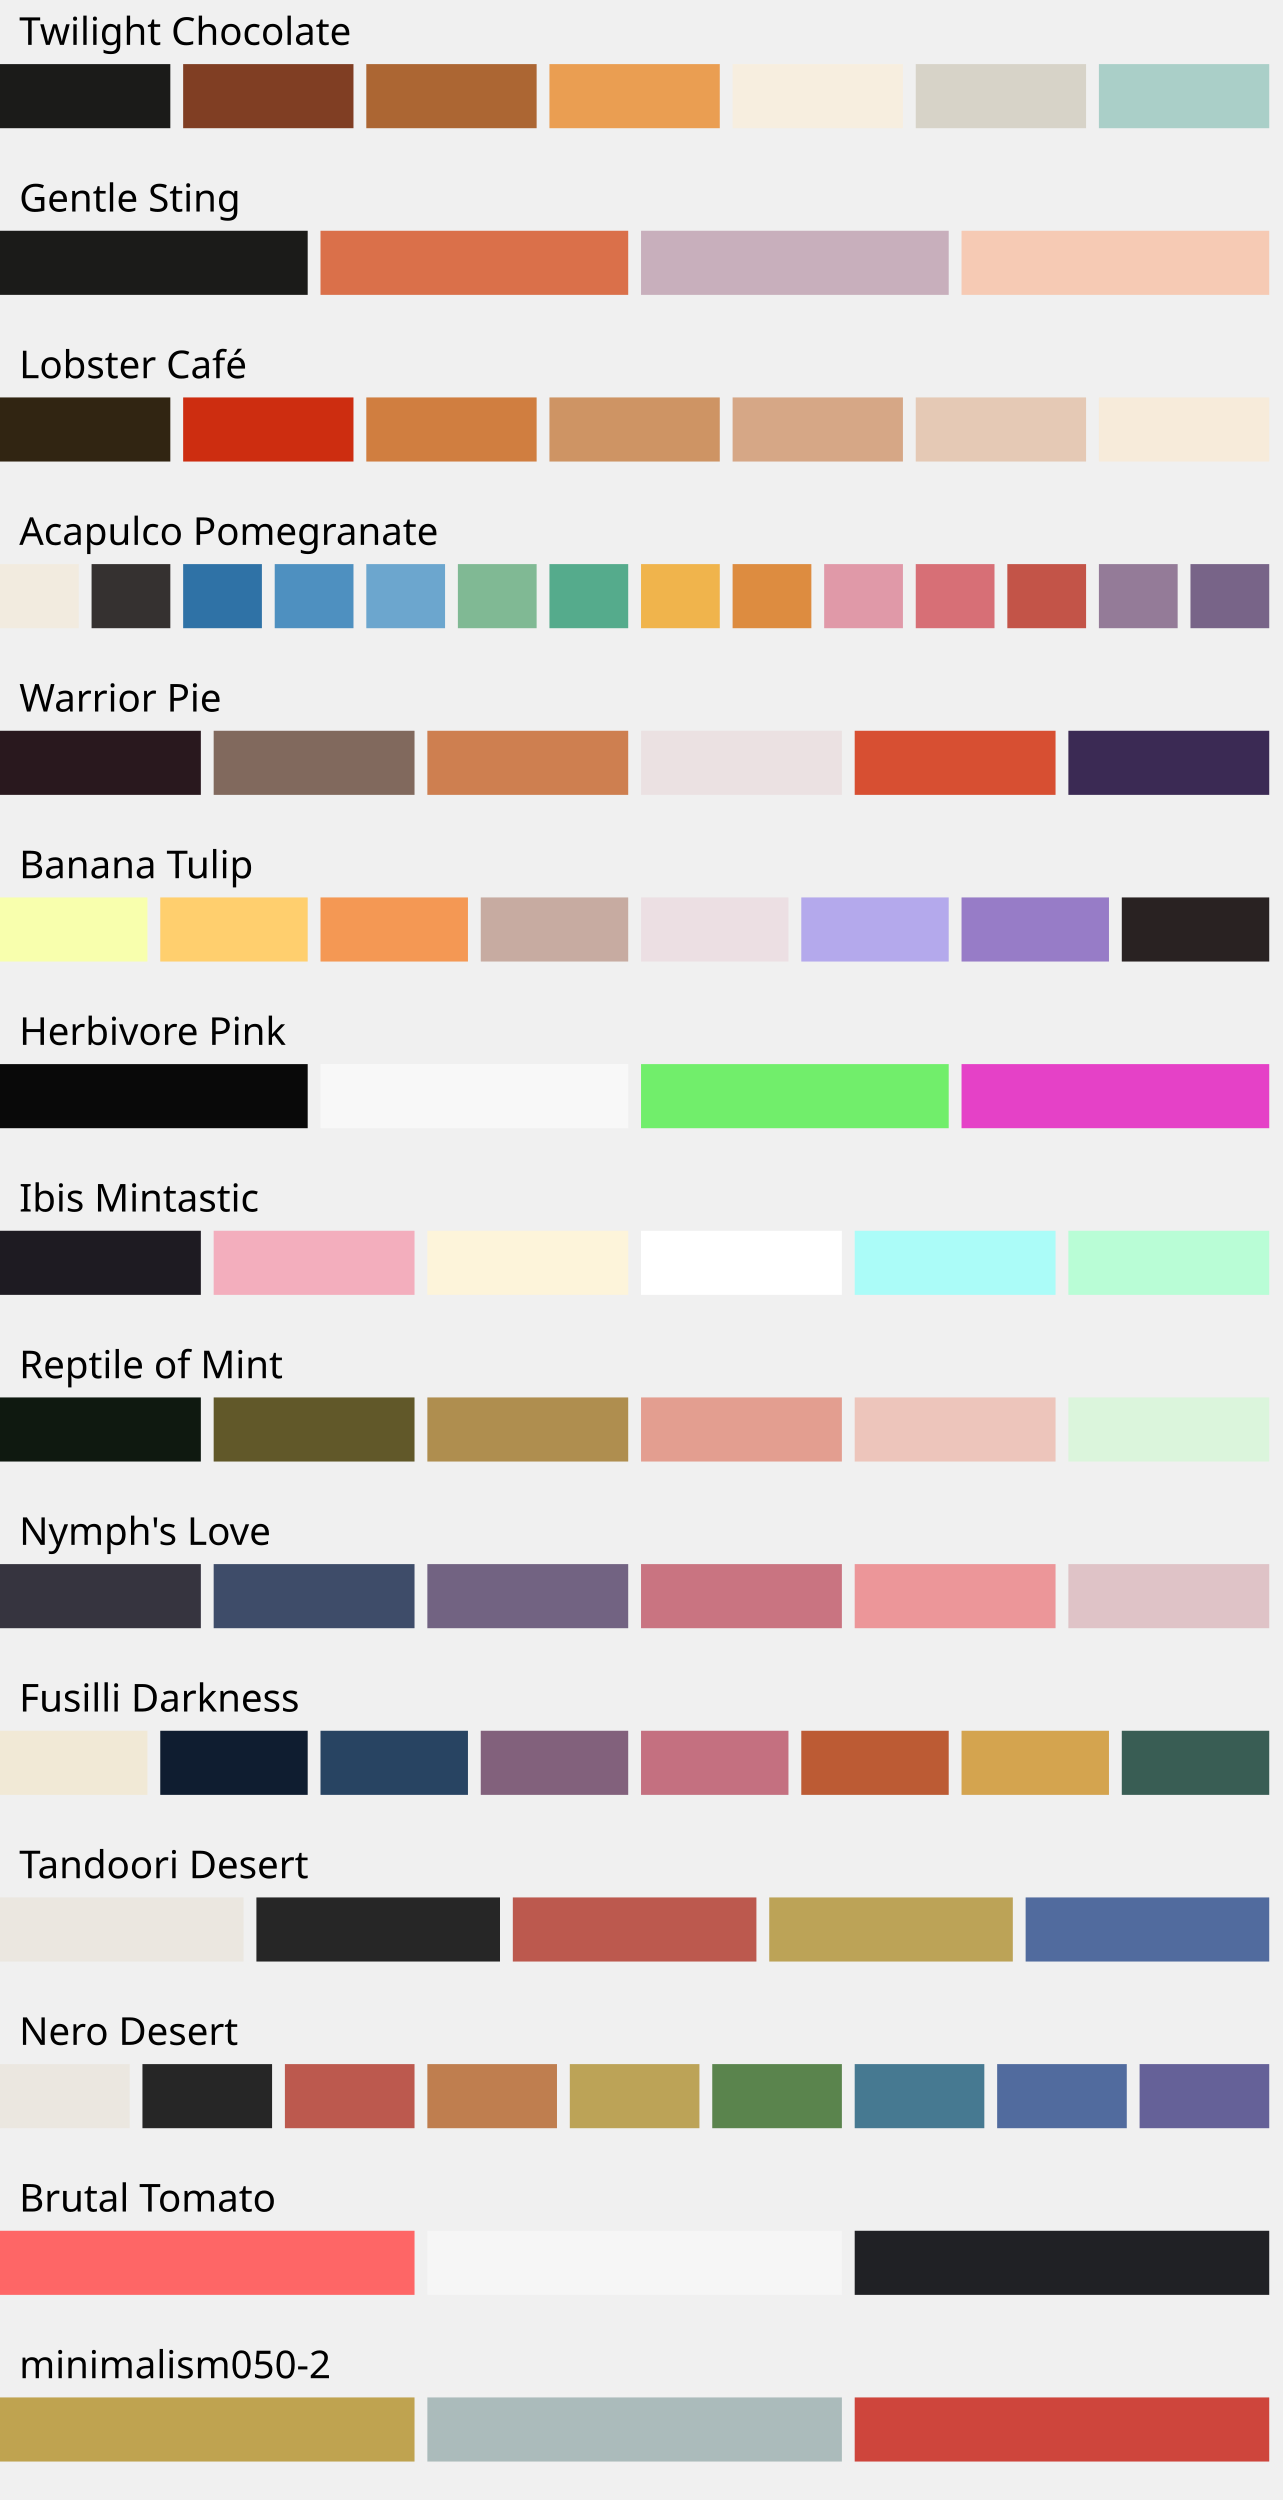
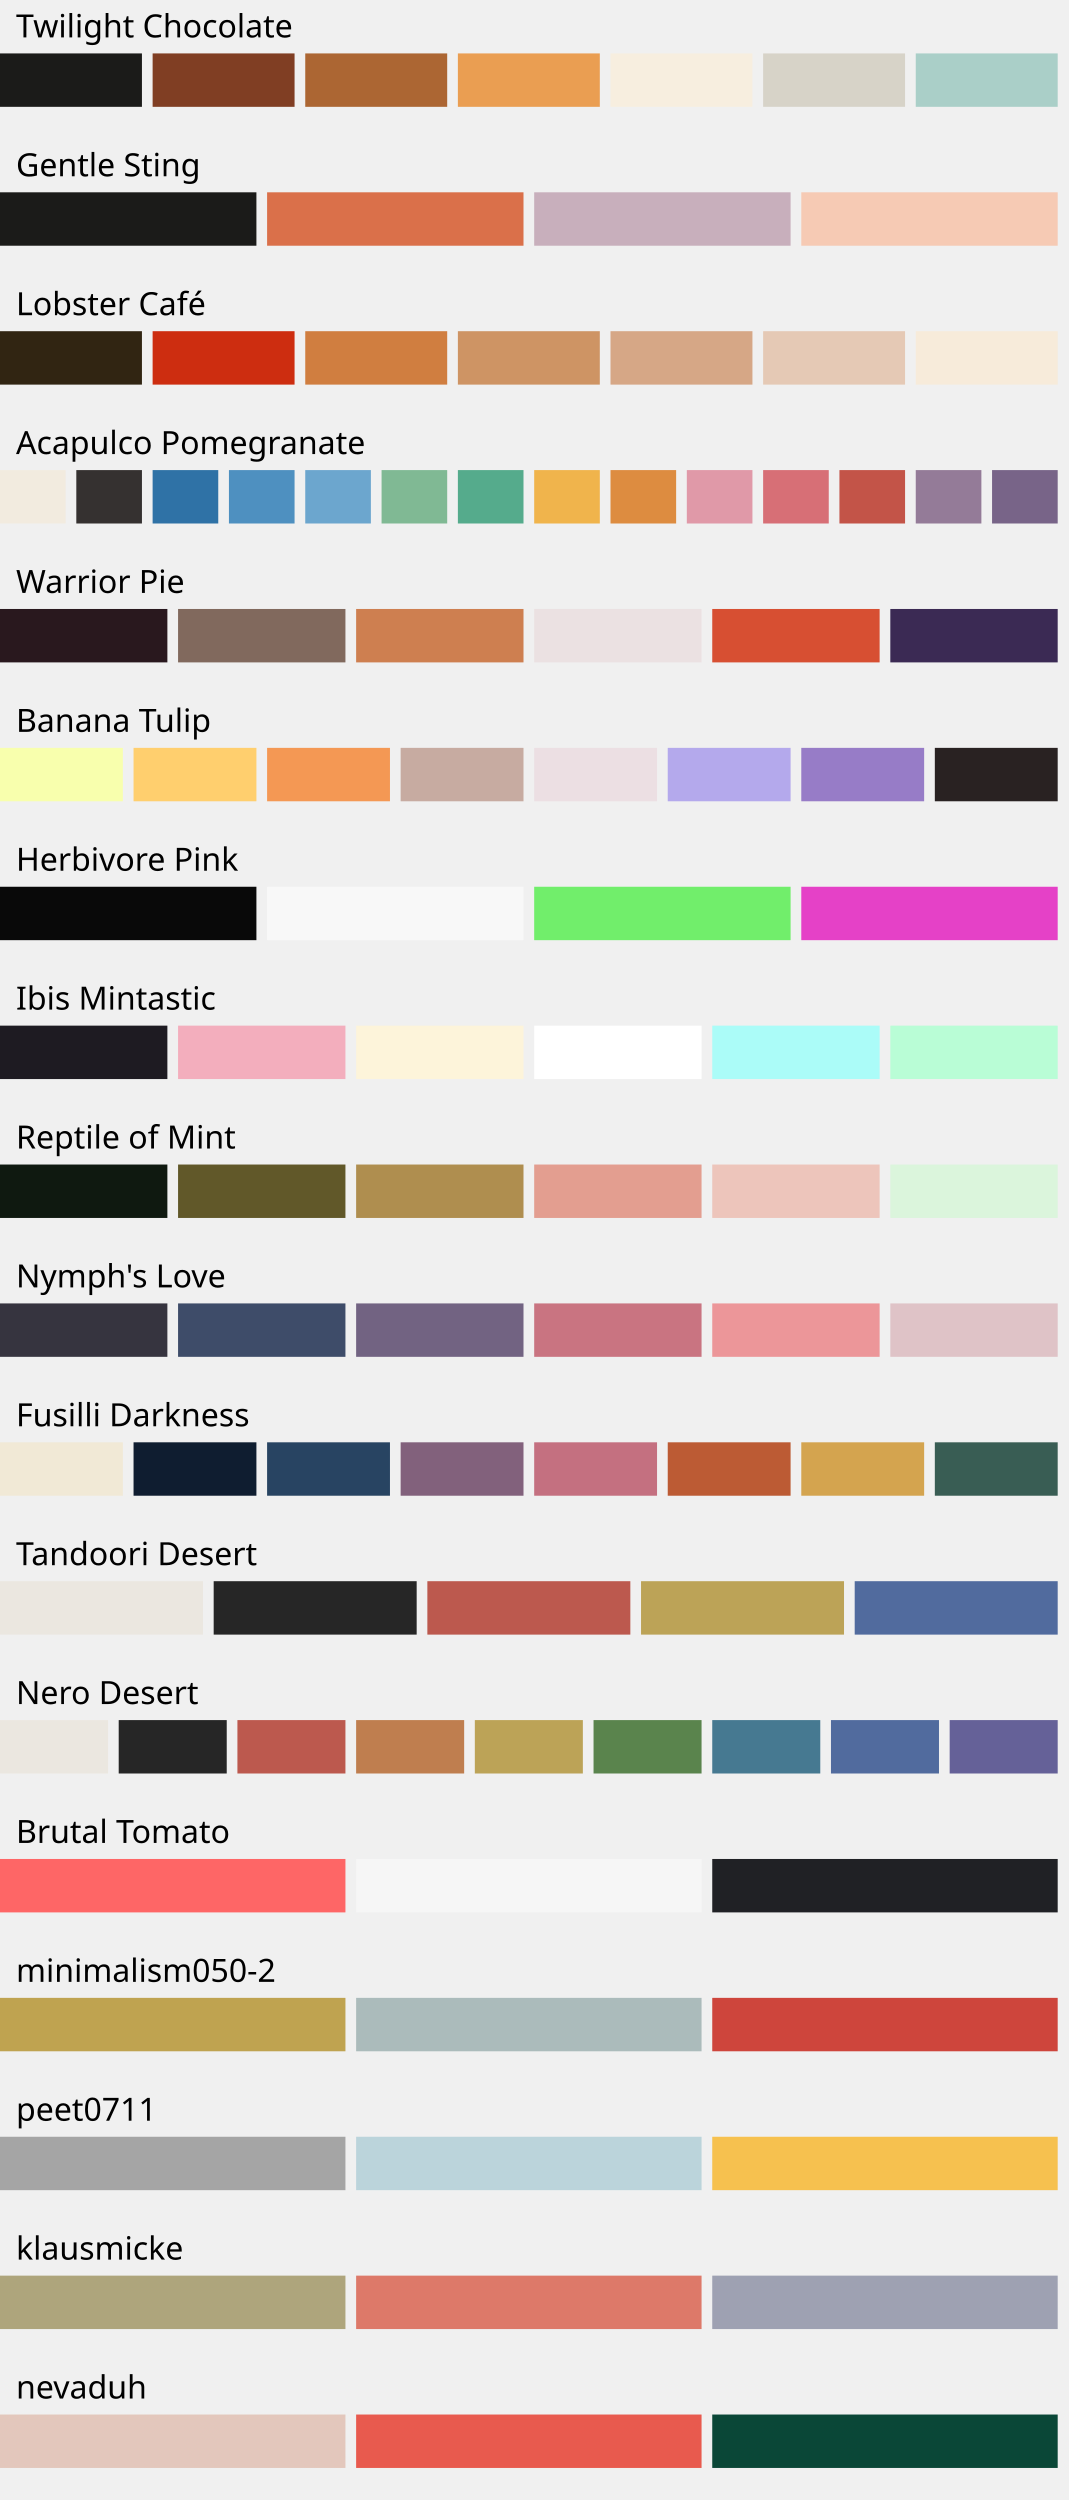
- <svg xmlns="http://www.w3.org/2000/svg" viewBox="0 0 200 390">
+ <svg xmlns="http://www.w3.org/2000/svg" viewBox="0 0 200 468">
  <style>
        text {
  font-family: sans-serif;
  font-weight: 400;
  font-style: normal;
}
        text {
          font-size: 6px;
        }
      </style>
  <text y="7" x="3">Twilight Chocolate</text>
  <rect width="26.571" height="10" y="10" x="0" fill="#1b1b19" />
  <rect width="26.571" height="10" y="10" x="28.571" fill="#803e23" />
  <rect width="26.571" height="10" y="10" x="57.143" fill="#ac6633" />
  <rect width="26.571" height="10" y="10" x="85.714" fill="#ea9e52" />
  <rect width="26.571" height="10" y="10" x="114.286" fill="#f7eedf" />
  <rect width="26.571" height="10" y="10" x="142.857" fill="#d7d3c8" />
  <rect width="26.571" height="10" y="10" x="171.429" fill="#aacfc8" />
  <text y="33" x="3">Gentle Sting</text>
  <rect width="48" height="10" y="36" x="0" fill="#1b1b19" />
  <rect width="48" height="10" y="36" x="50" fill="#da704a" />
  <rect width="48" height="10" y="36" x="100" fill="#c8afbc" />
  <rect width="48" height="10" y="36" x="150" fill="#f6cab4" />
  <text y="59" x="3">Lobster Café</text>
  <rect width="26.571" height="10" y="62" x="0" fill="#312512" />
  <rect width="26.571" height="10" y="62" x="28.571" fill="#cd2d10" />
  <rect width="26.571" height="10" y="62" x="57.143" fill="#d07e40" />
  <rect width="26.571" height="10" y="62" x="85.714" fill="#ce9464" />
  <rect width="26.571" height="10" y="62" x="114.286" fill="#d6a786" />
  <rect width="26.571" height="10" y="62" x="142.857" fill="#e5c9b5" />
  <rect width="26.571" height="10" y="62" x="171.429" fill="#f7ebda" />
  <text y="85" x="3">Acapulco Pomegranate</text>
  <rect width="12.286" height="10" y="88" x="0" fill="#f2ebdf" />
  <rect width="12.286" height="10" y="88" x="14.286" fill="#353130" />
  <rect width="12.286" height="10" y="88" x="28.571" fill="#2f72a6" />
  <rect width="12.286" height="10" y="88" x="42.857" fill="#4e90c0" />
  <rect width="12.286" height="10" y="88" x="57.143" fill="#6ca6ce" />
  <rect width="12.286" height="10" y="88" x="71.429" fill="#80b994" />
  <rect width="12.286" height="10" y="88" x="85.714" fill="#55ab8c" />
  <rect width="12.286" height="10" y="88" x="100" fill="#f0b44c" />
  <rect width="12.286" height="10" y="88" x="114.286" fill="#dd8c40" />
  <rect width="12.286" height="10" y="88" x="128.571" fill="#e099a8" />
  <rect width="12.286" height="10" y="88" x="142.857" fill="#d76f76" />
  <rect width="12.286" height="10" y="88" x="157.143" fill="#c35448" />
  <rect width="12.286" height="10" y="88" x="171.429" fill="#947b98" />
  <rect width="12.286" height="10" y="88" x="185.714" fill="#786488" />
  <text y="111" x="3">Warrior Pie</text>
  <rect width="31.333" height="10" y="114" x="0" fill="#29181e" />
  <rect width="31.333" height="10" y="114" x="33.333" fill="#81695d" />
  <rect width="31.333" height="10" y="114" x="66.667" fill="#ce7f50" />
  <rect width="31.333" height="10" y="114" x="100" fill="#ebe1e2" />
  <rect width="31.333" height="10" y="114" x="133.333" fill="#d74f32" />
  <rect width="31.333" height="10" y="114" x="166.667" fill="#3b2a54" />
  <text y="137" x="3">Banana Tulip</text>
  <rect width="23" height="10" y="140" x="0" fill="#f8ffad" />
  <rect width="23" height="10" y="140" x="25" fill="#ffcf6e" />
  <rect width="23" height="10" y="140" x="50" fill="#f49854" />
  <rect width="23" height="10" y="140" x="75" fill="#c7aba1" />
  <rect width="23" height="10" y="140" x="100" fill="#ecdfe3" />
  <rect width="23" height="10" y="140" x="125" fill="#b4a9ec" />
  <rect width="23" height="10" y="140" x="150" fill="#977cc7" />
  <rect width="23" height="10" y="140" x="175" fill="#292222" />
  <text y="163" x="3">Herbivore Pink</text>
  <rect width="48" height="10" y="166" x="0" fill="#090909" />
  <rect width="48" height="10" y="166" x="50" fill="#f8f8f8" />
  <rect width="48" height="10" y="166" x="100" fill="#71ee6b" />
  <rect width="48" height="10" y="166" x="150" fill="#e541c7" />
  <text y="189" x="3">Ibis Mintastic</text>
  <rect width="31.333" height="10" y="192" x="0" fill="#1e1b22" />
  <rect width="31.333" height="10" y="192" x="33.333" fill="#f3aebd" />
  <rect width="31.333" height="10" y="192" x="66.667" fill="#fdf4da" />
  <rect width="31.333" height="10" y="192" x="100" fill="#ffffff" />
  <rect width="31.333" height="10" y="192" x="133.333" fill="#abfcf8" />
  <rect width="31.333" height="10" y="192" x="166.667" fill="#b9fdd6" />
  <text y="215" x="3">Reptile of Mint</text>
  <rect width="31.333" height="10" y="218" x="0" fill="#0f1910" />
  <rect width="31.333" height="10" y="218" x="33.333" fill="#615829" />
  <rect width="31.333" height="10" y="218" x="66.667" fill="#af8e4f" />
  <rect width="31.333" height="10" y="218" x="100" fill="#e39e90" />
  <rect width="31.333" height="10" y="218" x="133.333" fill="#edc5bb" />
  <rect width="31.333" height="10" y="218" x="166.667" fill="#dbf5dc" />
  <text y="241" x="3">Nymph's Love</text>
  <rect width="31.333" height="10" y="244" x="0" fill="#36343f" />
  <rect width="31.333" height="10" y="244" x="33.333" fill="#3e4c69" />
  <rect width="31.333" height="10" y="244" x="66.667" fill="#726382" />
  <rect width="31.333" height="10" y="244" x="100" fill="#c97481" />
  <rect width="31.333" height="10" y="244" x="133.333" fill="#ec9699" />
  <rect width="31.333" height="10" y="244" x="166.667" fill="#dfc3c7" />
  <text y="267" x="3">Fusilli Darkness</text>
  <rect width="23" height="10" y="270" x="0" fill="#f1e9d6" />
  <rect width="23" height="10" y="270" x="25" fill="#0f1d30" />
  <rect width="23" height="10" y="270" x="50" fill="#284462" />
  <rect width="23" height="10" y="270" x="75" fill="#82617c" />
  <rect width="23" height="10" y="270" x="100" fill="#c47080" />
  <rect width="23" height="10" y="270" x="125" fill="#bc5b34" />
  <rect width="23" height="10" y="270" x="150" fill="#d4a44f" />
  <rect width="23" height="10" y="270" x="175" fill="#395d54" />
  <text y="293" x="3">Tandoori Desert</text>
  <rect width="38" height="10" y="296" x="0" fill="#ebe7e0" />
  <rect width="38" height="10" y="296" x="40" fill="#262626" />
  <rect width="38" height="10" y="296" x="80" fill="#bc594e" />
  <rect width="38" height="10" y="296" x="120" fill="#bca357" />
  <rect width="38" height="10" y="296" x="160" fill="#516b9e" />
  <text y="319" x="3">Nero Desert</text>
  <rect width="20.222" height="10" y="322" x="0" fill="#ebe7e0" />
  <rect width="20.222" height="10" y="322" x="22.222" fill="#262626" />
  <rect width="20.222" height="10" y="322" x="44.444" fill="#bc594e" />
  <rect width="20.222" height="10" y="322" x="66.667" fill="#bf7e4f" />
  <rect width="20.222" height="10" y="322" x="88.889" fill="#bca357" />
  <rect width="20.222" height="10" y="322" x="111.111" fill="#5a844d" />
  <rect width="20.222" height="10" y="322" x="133.333" fill="#467991" />
  <rect width="20.222" height="10" y="322" x="155.556" fill="#516b9e" />
  <rect width="20.222" height="10" y="322" x="177.778" fill="#656198" />
  <text y="345" x="3">Brutal Tomato</text>
  <rect width="64.667" height="10" y="348" x="0" fill="#fe6666" />
  <rect width="64.667" height="10" y="348" x="66.667" fill="#f6f6f6" />
  <rect width="64.667" height="10" y="348" x="133.333" fill="#202125" />
  <text y="371" x="3">minimalism050-2</text>
  <rect width="64.667" height="10" y="374" x="0" fill="#bfa350" />
  <rect width="64.667" height="10" y="374" x="66.667" fill="#abbbbb" />
  <rect width="64.667" height="10" y="374" x="133.333" fill="#ce453c" />
+   <text y="397" x="3">peet0711</text>
+   <rect width="64.667" height="10" y="400" x="0" fill="#a5a5a5" />
+   <rect width="64.667" height="10" y="400" x="66.667" fill="#bbd4db" />
+   <rect width="64.667" height="10" y="400" x="133.333" fill="#f6c14f" />
+   <text y="423" x="3">klausmicke</text>
+   <rect width="64.667" height="10" y="426" x="0" fill="#aea57c" />
+   <rect width="64.667" height="10" y="426" x="66.667" fill="#dd7969" />
+   <rect width="64.667" height="10" y="426" x="133.333" fill="#9ea1b2" />
+   <text y="449" x="3">nevaduh</text>
+   <rect width="64.667" height="10" y="452" x="0" fill="#e3c7bc" />
+   <rect width="64.667" height="10" y="452" x="66.667" fill="#e85a4e" />
+   <rect width="64.667" height="10" y="452" x="133.333" fill="#0a4737" />
</svg>
